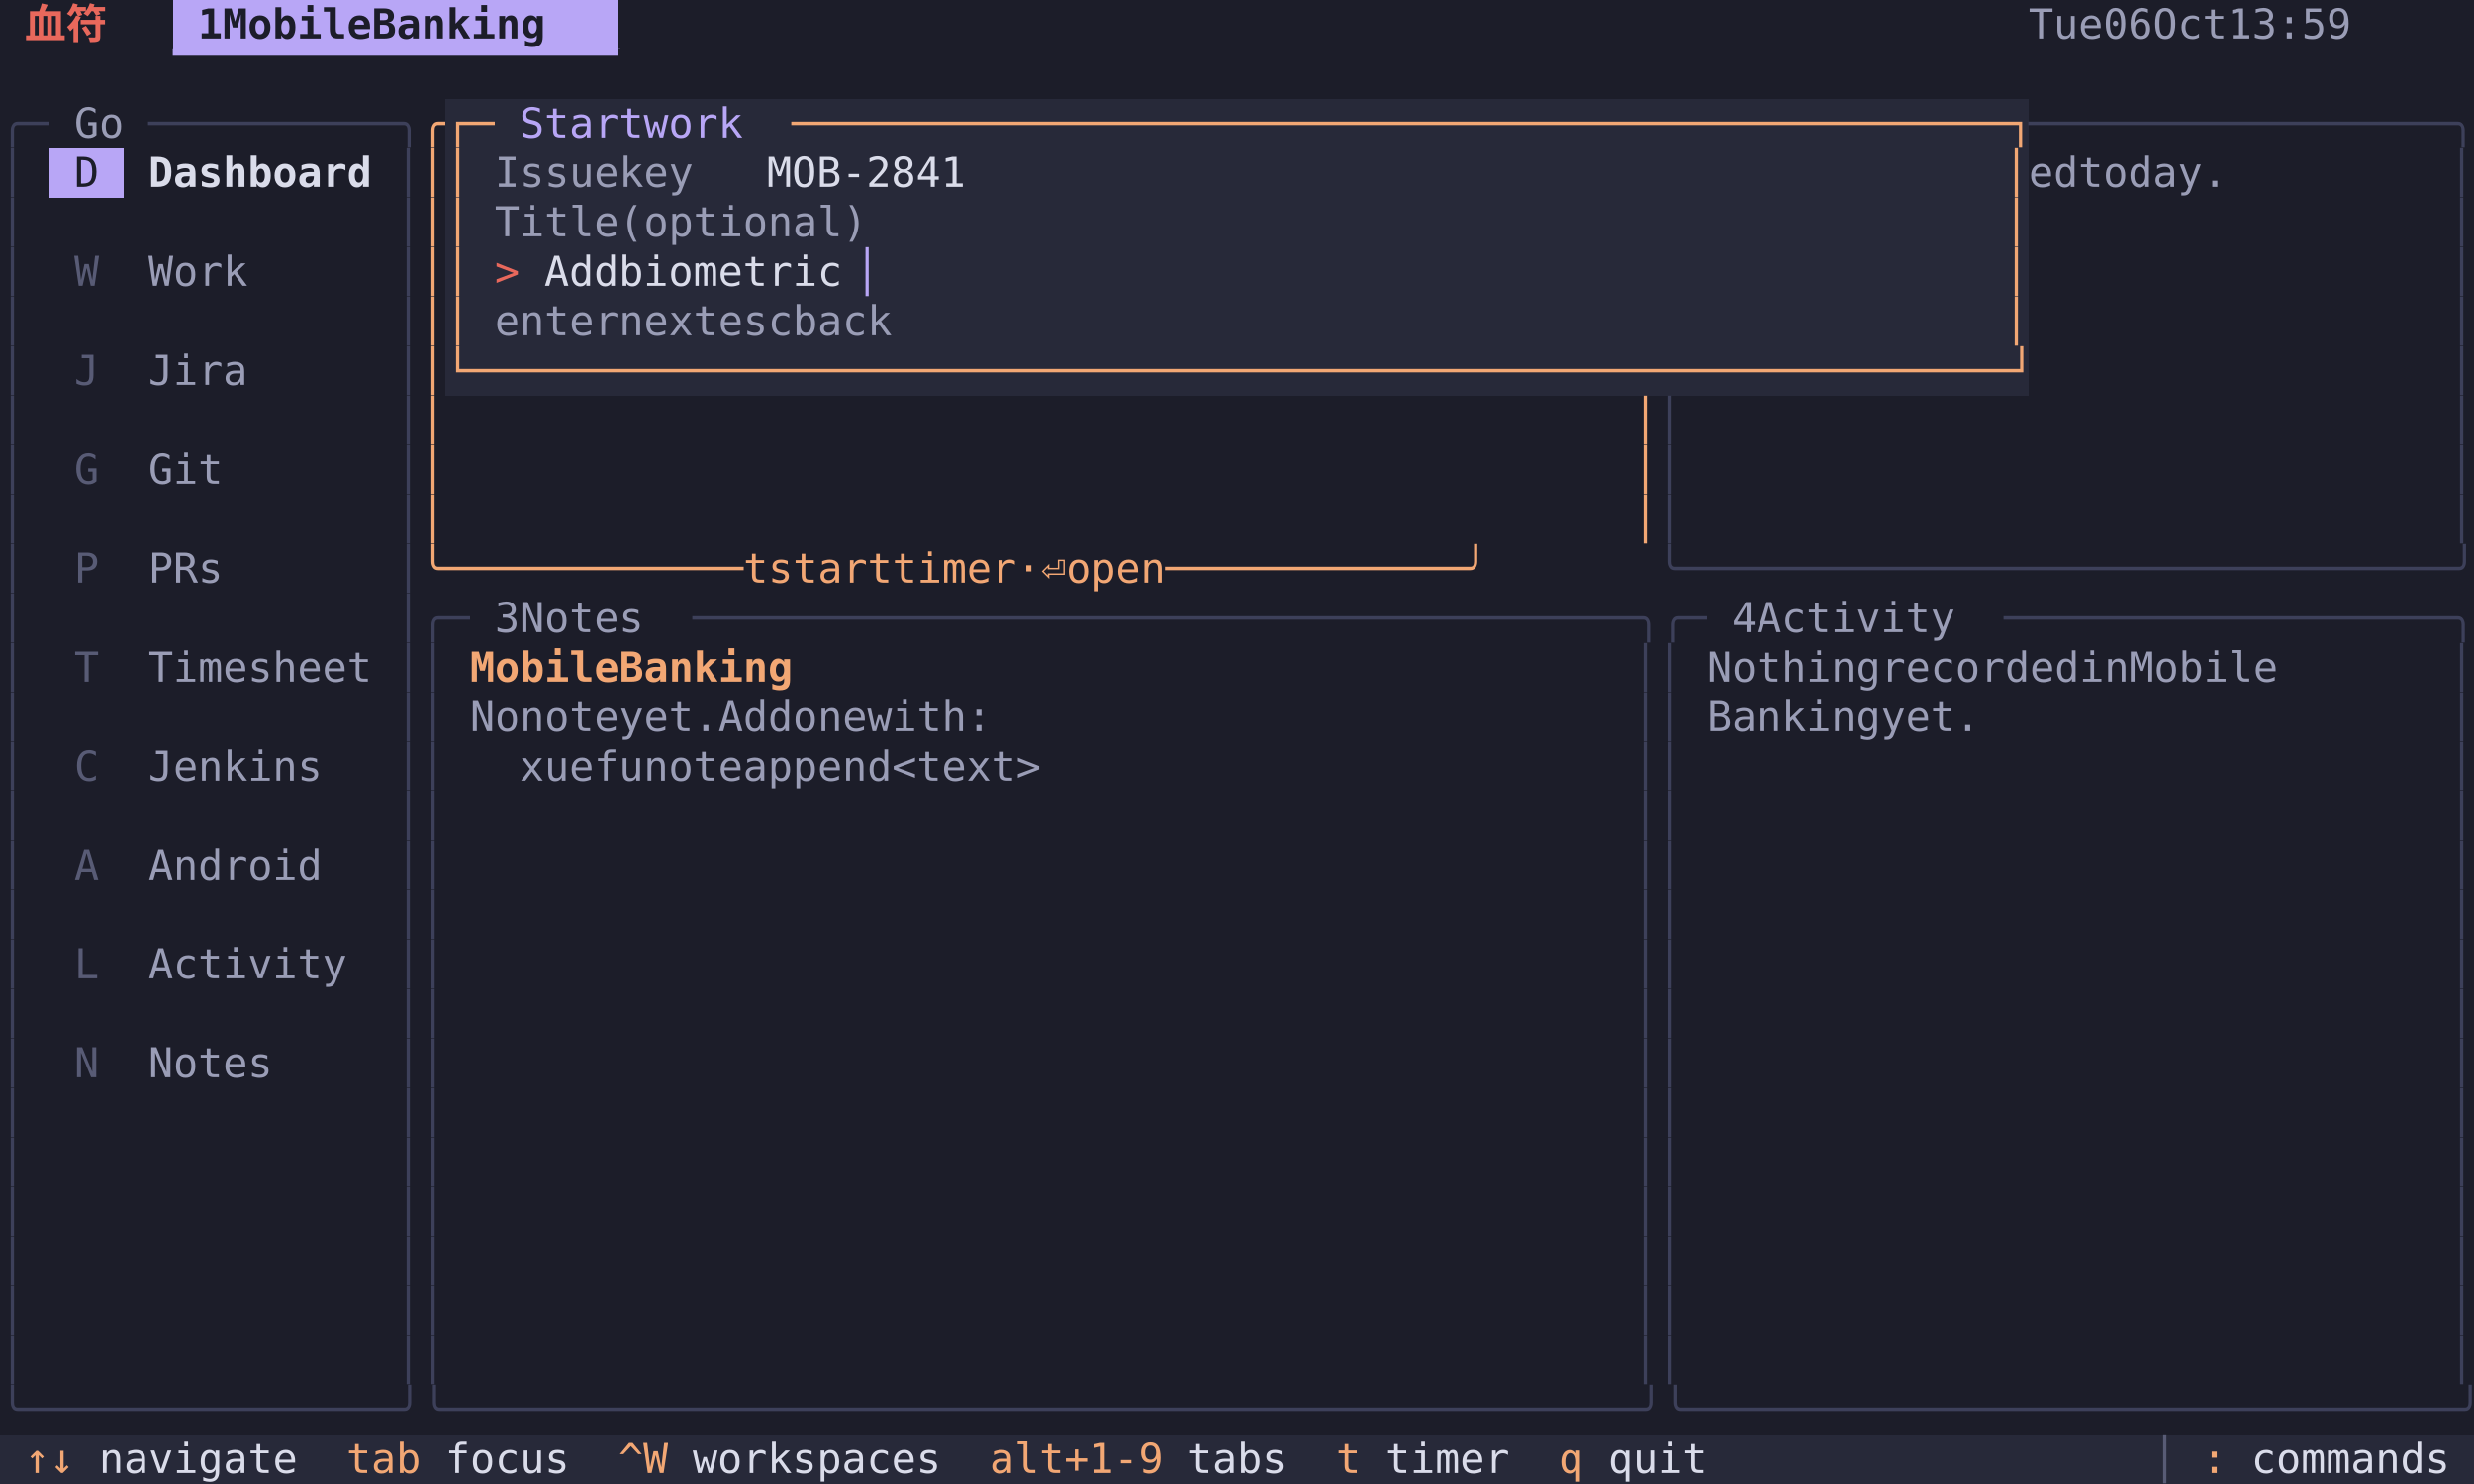
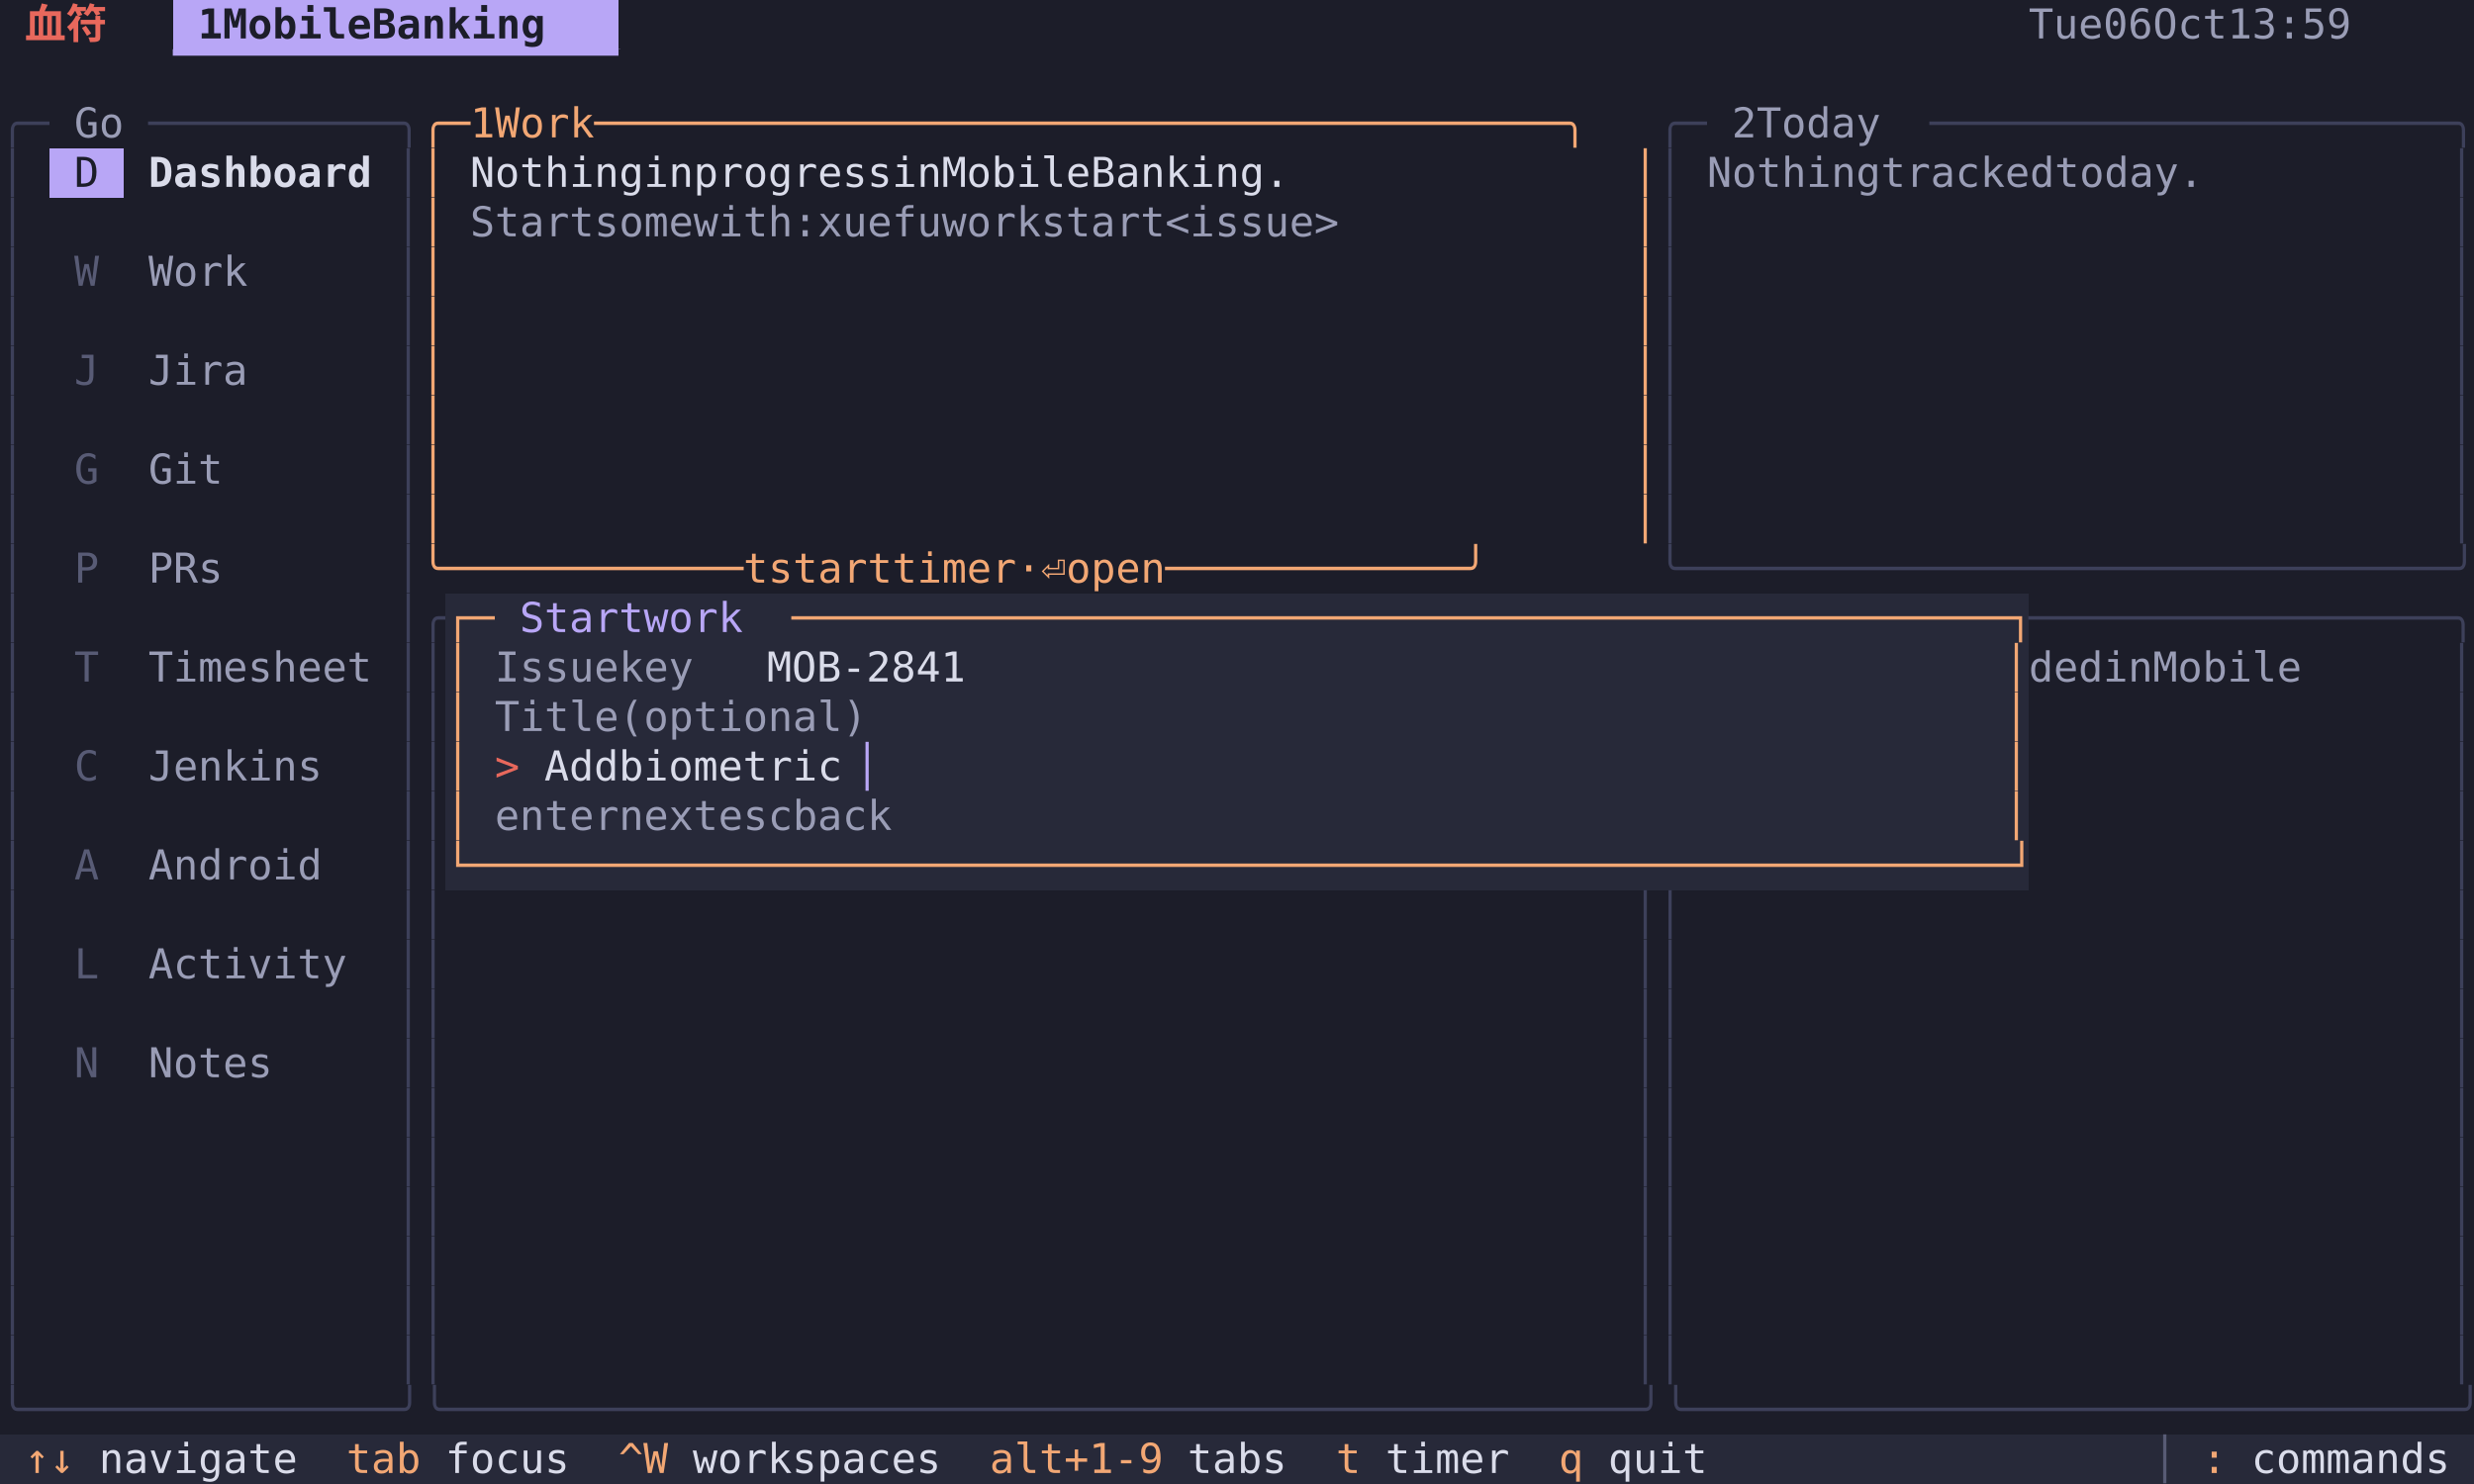
<svg xmlns="http://www.w3.org/2000/svg" width="900" height="540" viewBox="0 0 900 540" font-family="Menlo, 'DejaVu Sans Mono', 'Hiragino Sans GB', 'Noto Sans CJK SC', 'PingFang SC', monospace" font-size="15">
  <rect x="0" y="0" width="9" height="18" fill="#1c1d29" />
  <rect x="9" y="0" width="36" height="18" fill="#1c1d29" />
  <text x="9 27" y="14" fill="#e8685c" font-weight="bold">血符</text>
  <rect x="45" y="0" width="18" height="18" fill="#1c1d29" />
  <rect x="63" y="0" width="162" height="18" fill="#b8a6f6" />
  <text x="72 90 99 108 117 126 135 153 162 171 180 189 198 207" y="14" fill="#1c1d29" font-weight="bold">1MobileBanking</text>
  <rect x="225" y="0" width="513" height="18" fill="#1c1d29" />
  <rect x="738" y="0" width="153" height="18" fill="#1c1d29" />
  <text x="738 747 756 774 783 801 810 819 846 855 864 873 882" y="14" fill="#9a9db6">Tue06Oct13:59</text>
  <rect x="891" y="0" width="9" height="18" fill="#1c1d29" />
  <rect x="0" y="18" width="9" height="18" fill="#1c1d29" />
  <rect x="9" y="18" width="216" height="18" fill="#1c1d29" />
  <text x="63 72 81 90 99 108 117 126 135 144 153 162 171 180 189 198 207 216" y="32" fill="#b8a6f6">▔▔▔▔▔▔▔▔▔▔▔▔▔▔▔▔▔▔</text>
  <rect x="225" y="18" width="675" height="18" fill="#1c1d29" />
  <rect x="0" y="36" width="18" height="18" fill="#1c1d29" />
  <text x="0 9" y="50" fill="#3d405a">╭─</text>
  <rect x="18" y="36" width="36" height="18" fill="#1c1d29" />
  <text x="27 36" y="50" fill="#9a9db6">Go</text>
  <rect x="54" y="36" width="99" height="18" fill="#1c1d29" />
  <text x="54 63 72 81 90 99 108 117 126 135 144" y="50" fill="#3d405a">──────────╮</text>
-   <rect x="153" y="36" width="9" height="18" fill="#1c1d29" />
-   <text x="153" y="50" fill="#f2a774">╭</text>
-   <rect x="162" y="36" width="18" height="18" fill="#272939" />
-   <text x="162 171" y="50" fill="#f2a774">┌─</text>
-   <rect x="180" y="36" width="108" height="18" fill="#272939" />
-   <text x="189 198 207 216 225 243 252 261 270" y="50" fill="#b8a6f6">Startwork</text>
-   <rect x="288" y="36" width="450" height="18" fill="#272939" />
-   <text x="288 297 306 315 324 333 342 351 360 369 378 387 396 405 414 423 432 441 450 459 468 477 486 495 504 513 522 531 540 549 558 567 576 585 594 603 612 621 630 639 648 657 666 675 684 693 702 711 720 729" y="50" fill="#f2a774">─────────────────────────────────────────────────┐</text>
-   <rect x="738" y="36" width="162" height="18" fill="#1c1d29" />
-   <text x="738 747 756 765 774 783 792 801 810 819 828 837 846 855 864 873 882 891" y="50" fill="#3d405a">─────────────────╮</text>
+   <rect x="153" y="36" width="450" height="18" fill="#1c1d29" />
+   <text x="153 162 180 198 207 216 225 243 252 261 270 279 288 297 306 315 324 333 342 351 360 369 378 387 396 405 414 423 432 441 450 459 468 477 486 495 504 513 522 531 540 549 558 567 576 585 594" y="50" fill="#f2a774">╭─1Work───────────────────────────────────────╮</text>
+   <rect x="603" y="36" width="18" height="18" fill="#1c1d29" />
+   <text x="603 612" y="50" fill="#3d405a">╭─</text>
+   <rect x="621" y="36" width="81" height="18" fill="#1c1d29" />
+   <text x="630 648 657 666 675 684" y="50" fill="#9a9db6">2Today</text>
+   <rect x="702" y="36" width="198" height="18" fill="#1c1d29" />
+   <text x="702 711 720 729 738 747 756 765 774 783 792 801 810 819 828 837 846 855 864 873 882 891" y="50" fill="#3d405a">─────────────────────╮</text>
  <rect x="0" y="54" width="9" height="18" fill="#1c1d29" />
  <text x="0" y="68" fill="#3d405a">│</text>
  <rect x="9" y="54" width="9" height="18" fill="#1c1d29" />
  <rect x="18" y="54" width="27" height="18" fill="#b8a6f6" />
  <text x="27" y="68" fill="#1c1d29">D</text>
  <rect x="45" y="54" width="90" height="18" fill="#1c1d29" />
  <text x="54 63 72 81 90 99 108 117 126" y="68" fill="#dadcea" font-weight="bold">Dashboard</text>
  <rect x="135" y="54" width="9" height="18" fill="#1c1d29" />
  <rect x="144" y="54" width="9" height="18" fill="#1c1d29" />
  <text x="144" y="68" fill="#3d405a">│</text>
  <rect x="153" y="54" width="9" height="18" fill="#1c1d29" />
  <text x="153" y="68" fill="#f2a774">│</text>
-   <rect x="162" y="54" width="9" height="18" fill="#272939" />
-   <text x="162" y="68" fill="#f2a774">│</text>
-   <rect x="171" y="54" width="9" height="18" fill="#272939" />
-   <rect x="180" y="54" width="99" height="18" fill="#272939" />
-   <text x="180 189 198 207 216 234 243 252" y="68" fill="#9a9db6">Issuekey</text>
-   <rect x="279" y="54" width="72" height="18" fill="#272939" />
-   <text x="279 288 297 306 315 324 333 342" y="68" fill="#dadcea">MOB-2841</text>
-   <rect x="351" y="54" width="378" height="18" fill="#272939" />
-   <rect x="729" y="54" width="9" height="18" fill="#272939" />
-   <text x="729" y="68" fill="#f2a774">│</text>
-   <rect x="738" y="54" width="81" height="18" fill="#1c1d29" />
-   <text x="738 747 765 774 783 792 801 810" y="68" fill="#9a9db6">edtoday.</text>
+   <rect x="162" y="54" width="9" height="18" fill="#1c1d29" />
+   <rect x="171" y="54" width="342" height="18" fill="#1c1d29" />
+   <text x="171 180 189 198 207 216 225 243 252 270 279 288 297 306 315 324 333 351 360 378 387 396 405 414 423 441 450 459 468 477 486 495 504" y="68" fill="#dadcea">NothinginprogressinMobileBanking.</text>
+   <rect x="513" y="54" width="81" height="18" fill="#1c1d29" />
+   <rect x="594" y="54" width="9" height="18" fill="#1c1d29" />
+   <text x="594" y="68" fill="#f2a774">│</text>
+   <rect x="603" y="54" width="9" height="18" fill="#1c1d29" />
+   <text x="603" y="68" fill="#3d405a">│</text>
+   <rect x="612" y="54" width="9" height="18" fill="#1c1d29" />
+   <rect x="621" y="54" width="198" height="18" fill="#1c1d29" />
+   <text x="621 630 639 648 657 666 675 693 702 711 720 729 738 747 765 774 783 792 801 810" y="68" fill="#9a9db6">Nothingtrackedtoday.</text>
  <rect x="819" y="54" width="72" height="18" fill="#1c1d29" />
  <rect x="891" y="54" width="9" height="18" fill="#1c1d29" />
  <text x="891" y="68" fill="#3d405a">│</text>
  <rect x="0" y="72" width="9" height="18" fill="#1c1d29" />
  <text x="0" y="86" fill="#3d405a">│</text>
  <rect x="9" y="72" width="135" height="18" fill="#1c1d29" />
  <rect x="144" y="72" width="9" height="18" fill="#1c1d29" />
  <text x="144" y="86" fill="#3d405a">│</text>
  <rect x="153" y="72" width="9" height="18" fill="#1c1d29" />
  <text x="153" y="86" fill="#f2a774">│</text>
-   <rect x="162" y="72" width="9" height="18" fill="#272939" />
-   <text x="162" y="86" fill="#f2a774">│</text>
-   <rect x="171" y="72" width="9" height="18" fill="#272939" />
-   <rect x="180" y="72" width="144" height="18" fill="#272939" />
-   <text x="180 189 198 207 216 234 243 252 261 270 279 288 297 306 315" y="86" fill="#9a9db6">Title(optional)</text>
-   <rect x="324" y="72" width="405" height="18" fill="#272939" />
-   <rect x="729" y="72" width="9" height="18" fill="#272939" />
-   <text x="729" y="86" fill="#f2a774">│</text>
-   <rect x="738" y="72" width="153" height="18" fill="#1c1d29" />
+   <rect x="162" y="72" width="9" height="18" fill="#1c1d29" />
+   <rect x="171" y="72" width="369" height="18" fill="#1c1d29" />
+   <text x="171 180 189 198 207 225 234 243 252 270 279 288 297 306 324 333 342 351 360 378 387 396 405 423 432 441 450 459 477 486 495 504 513 522 531" y="86" fill="#9a9db6">Startsomewith:xuefuworkstart&lt;issue&gt;</text>
+   <rect x="540" y="72" width="54" height="18" fill="#1c1d29" />
+   <rect x="594" y="72" width="9" height="18" fill="#1c1d29" />
+   <text x="594" y="86" fill="#f2a774">│</text>
+   <rect x="603" y="72" width="9" height="18" fill="#1c1d29" />
+   <text x="603" y="86" fill="#3d405a">│</text>
+   <rect x="612" y="72" width="279" height="18" fill="#1c1d29" />
  <rect x="891" y="72" width="9" height="18" fill="#1c1d29" />
  <text x="891" y="86" fill="#3d405a">│</text>
  <rect x="0" y="90" width="9" height="18" fill="#1c1d29" />
  <text x="0" y="104" fill="#3d405a">│</text>
  <rect x="9" y="90" width="9" height="18" fill="#1c1d29" />
  <rect x="18" y="90" width="27" height="18" fill="#1c1d29" />
  <text x="27" y="104" fill="#585b75">W</text>
  <rect x="45" y="90" width="45" height="18" fill="#1c1d29" />
  <text x="54 63 72 81" y="104" fill="#9a9db6">Work</text>
  <rect x="90" y="90" width="54" height="18" fill="#1c1d29" />
  <rect x="144" y="90" width="9" height="18" fill="#1c1d29" />
  <text x="144" y="104" fill="#3d405a">│</text>
  <rect x="153" y="90" width="9" height="18" fill="#1c1d29" />
  <text x="153" y="104" fill="#f2a774">│</text>
-   <rect x="162" y="90" width="9" height="18" fill="#272939" />
-   <text x="162" y="104" fill="#f2a774">│</text>
-   <rect x="171" y="90" width="9" height="18" fill="#272939" />
-   <rect x="180" y="90" width="18" height="18" fill="#272939" />
-   <text x="180" y="104" fill="#e8685c">&gt;</text>
-   <rect x="198" y="90" width="117" height="18" fill="#272939" />
-   <text x="198 207 216 234 243 252 261 270 279 288 297 306" y="104" fill="#dadcea">Addbiometric</text>
-   <rect x="315" y="90" width="9" height="18" fill="#272939" />
-   <text x="315" y="104" fill="#b8a6f6">▏</text>
-   <rect x="324" y="90" width="405" height="18" fill="#272939" />
-   <rect x="729" y="90" width="9" height="18" fill="#272939" />
-   <text x="729" y="104" fill="#f2a774">│</text>
-   <rect x="738" y="90" width="153" height="18" fill="#1c1d29" />
+   <rect x="162" y="90" width="432" height="18" fill="#1c1d29" />
+   <rect x="594" y="90" width="9" height="18" fill="#1c1d29" />
+   <text x="594" y="104" fill="#f2a774">│</text>
+   <rect x="603" y="90" width="9" height="18" fill="#1c1d29" />
+   <text x="603" y="104" fill="#3d405a">│</text>
+   <rect x="612" y="90" width="279" height="18" fill="#1c1d29" />
  <rect x="891" y="90" width="9" height="18" fill="#1c1d29" />
  <text x="891" y="104" fill="#3d405a">│</text>
  <rect x="0" y="108" width="9" height="18" fill="#1c1d29" />
  <text x="0" y="122" fill="#3d405a">│</text>
  <rect x="9" y="108" width="135" height="18" fill="#1c1d29" />
  <rect x="144" y="108" width="9" height="18" fill="#1c1d29" />
  <text x="144" y="122" fill="#3d405a">│</text>
  <rect x="153" y="108" width="9" height="18" fill="#1c1d29" />
  <text x="153" y="122" fill="#f2a774">│</text>
-   <rect x="162" y="108" width="9" height="18" fill="#272939" />
-   <text x="162" y="122" fill="#f2a774">│</text>
-   <rect x="171" y="108" width="9" height="18" fill="#272939" />
-   <rect x="180" y="108" width="180" height="18" fill="#272939" />
-   <text x="180 189 198 207 216 234 243 252 261 288 297 306 324 333 342 351" y="122" fill="#9a9db6">enternextescback</text>
-   <rect x="360" y="108" width="369" height="18" fill="#272939" />
-   <rect x="729" y="108" width="9" height="18" fill="#272939" />
-   <text x="729" y="122" fill="#f2a774">│</text>
-   <rect x="738" y="108" width="153" height="18" fill="#1c1d29" />
+   <rect x="162" y="108" width="432" height="18" fill="#1c1d29" />
+   <rect x="594" y="108" width="9" height="18" fill="#1c1d29" />
+   <text x="594" y="122" fill="#f2a774">│</text>
+   <rect x="603" y="108" width="9" height="18" fill="#1c1d29" />
+   <text x="603" y="122" fill="#3d405a">│</text>
+   <rect x="612" y="108" width="279" height="18" fill="#1c1d29" />
  <rect x="891" y="108" width="9" height="18" fill="#1c1d29" />
  <text x="891" y="122" fill="#3d405a">│</text>
  <rect x="0" y="126" width="9" height="18" fill="#1c1d29" />
  <text x="0" y="140" fill="#3d405a">│</text>
  <rect x="9" y="126" width="9" height="18" fill="#1c1d29" />
  <rect x="18" y="126" width="27" height="18" fill="#1c1d29" />
  <text x="27" y="140" fill="#585b75">J</text>
  <rect x="45" y="126" width="45" height="18" fill="#1c1d29" />
  <text x="54 63 72 81" y="140" fill="#9a9db6">Jira</text>
  <rect x="90" y="126" width="54" height="18" fill="#1c1d29" />
  <rect x="144" y="126" width="9" height="18" fill="#1c1d29" />
  <text x="144" y="140" fill="#3d405a">│</text>
  <rect x="153" y="126" width="9" height="18" fill="#1c1d29" />
  <text x="153" y="140" fill="#f2a774">│</text>
-   <rect x="162" y="126" width="576" height="18" fill="#272939" />
-   <text x="162 171 180 189 198 207 216 225 234 243 252 261 270 279 288 297 306 315 324 333 342 351 360 369 378 387 396 405 414 423 432 441 450 459 468 477 486 495 504 513 522 531 540 549 558 567 576 585 594 603 612 621 630 639 648 657 666 675 684 693 702 711 720 729" y="140" fill="#f2a774">└──────────────────────────────────────────────────────────────┘</text>
-   <rect x="738" y="126" width="153" height="18" fill="#1c1d29" />
+   <rect x="162" y="126" width="432" height="18" fill="#1c1d29" />
+   <rect x="594" y="126" width="9" height="18" fill="#1c1d29" />
+   <text x="594" y="140" fill="#f2a774">│</text>
+   <rect x="603" y="126" width="9" height="18" fill="#1c1d29" />
+   <text x="603" y="140" fill="#3d405a">│</text>
+   <rect x="612" y="126" width="279" height="18" fill="#1c1d29" />
  <rect x="891" y="126" width="9" height="18" fill="#1c1d29" />
  <text x="891" y="140" fill="#3d405a">│</text>
  <rect x="0" y="144" width="9" height="18" fill="#1c1d29" />
  <text x="0" y="158" fill="#3d405a">│</text>
  <rect x="9" y="144" width="135" height="18" fill="#1c1d29" />
  <rect x="144" y="144" width="9" height="18" fill="#1c1d29" />
  <text x="144" y="158" fill="#3d405a">│</text>
  <rect x="153" y="144" width="9" height="18" fill="#1c1d29" />
  <text x="153" y="158" fill="#f2a774">│</text>
  <rect x="162" y="144" width="432" height="18" fill="#1c1d29" />
  <rect x="594" y="144" width="9" height="18" fill="#1c1d29" />
  <text x="594" y="158" fill="#f2a774">│</text>
  <rect x="603" y="144" width="9" height="18" fill="#1c1d29" />
  <text x="603" y="158" fill="#3d405a">│</text>
  <rect x="612" y="144" width="279" height="18" fill="#1c1d29" />
  <rect x="891" y="144" width="9" height="18" fill="#1c1d29" />
  <text x="891" y="158" fill="#3d405a">│</text>
  <rect x="0" y="162" width="9" height="18" fill="#1c1d29" />
  <text x="0" y="176" fill="#3d405a">│</text>
  <rect x="9" y="162" width="9" height="18" fill="#1c1d29" />
  <rect x="18" y="162" width="27" height="18" fill="#1c1d29" />
  <text x="27" y="176" fill="#585b75">G</text>
  <rect x="45" y="162" width="36" height="18" fill="#1c1d29" />
  <text x="54 63 72" y="176" fill="#9a9db6">Git</text>
  <rect x="81" y="162" width="63" height="18" fill="#1c1d29" />
  <rect x="144" y="162" width="9" height="18" fill="#1c1d29" />
  <text x="144" y="176" fill="#3d405a">│</text>
  <rect x="153" y="162" width="9" height="18" fill="#1c1d29" />
  <text x="153" y="176" fill="#f2a774">│</text>
  <rect x="162" y="162" width="432" height="18" fill="#1c1d29" />
  <rect x="594" y="162" width="9" height="18" fill="#1c1d29" />
  <text x="594" y="176" fill="#f2a774">│</text>
  <rect x="603" y="162" width="9" height="18" fill="#1c1d29" />
  <text x="603" y="176" fill="#3d405a">│</text>
  <rect x="612" y="162" width="279" height="18" fill="#1c1d29" />
  <rect x="891" y="162" width="9" height="18" fill="#1c1d29" />
  <text x="891" y="176" fill="#3d405a">│</text>
  <rect x="0" y="180" width="9" height="18" fill="#1c1d29" />
  <text x="0" y="194" fill="#3d405a">│</text>
  <rect x="9" y="180" width="135" height="18" fill="#1c1d29" />
  <rect x="144" y="180" width="9" height="18" fill="#1c1d29" />
  <text x="144" y="194" fill="#3d405a">│</text>
  <rect x="153" y="180" width="9" height="18" fill="#1c1d29" />
  <text x="153" y="194" fill="#f2a774">│</text>
  <rect x="162" y="180" width="432" height="18" fill="#1c1d29" />
  <rect x="594" y="180" width="9" height="18" fill="#1c1d29" />
  <text x="594" y="194" fill="#f2a774">│</text>
  <rect x="603" y="180" width="9" height="18" fill="#1c1d29" />
  <text x="603" y="194" fill="#3d405a">│</text>
  <rect x="612" y="180" width="279" height="18" fill="#1c1d29" />
  <rect x="891" y="180" width="9" height="18" fill="#1c1d29" />
  <text x="891" y="194" fill="#3d405a">│</text>
  <rect x="0" y="198" width="9" height="18" fill="#1c1d29" />
  <text x="0" y="212" fill="#3d405a">│</text>
  <rect x="9" y="198" width="9" height="18" fill="#1c1d29" />
  <rect x="18" y="198" width="27" height="18" fill="#1c1d29" />
  <text x="27" y="212" fill="#585b75">P</text>
  <rect x="45" y="198" width="36" height="18" fill="#1c1d29" />
  <text x="54 63 72" y="212" fill="#9a9db6">PRs</text>
  <rect x="81" y="198" width="63" height="18" fill="#1c1d29" />
  <rect x="144" y="198" width="9" height="18" fill="#1c1d29" />
  <text x="144" y="212" fill="#3d405a">│</text>
  <rect x="153" y="198" width="450" height="18" fill="#1c1d29" />
  <text x="153 162 171 180 189 198 207 216 225 234 243 252 261 279 297 306 315 324 333 351 360 369 378 387 405 423 441 450 459 468 486 495 504 513 522 531 540 549 558 567 576 585 594" y="212" fill="#f2a774">╰────────────tstarttimer·⏎open────────────╯</text>
  <rect x="603" y="198" width="297" height="18" fill="#1c1d29" />
  <text x="603 612 621 630 639 648 657 666 675 684 693 702 711 720 729 738 747 756 765 774 783 792 801 810 819 828 837 846 855 864 873 882 891" y="212" fill="#3d405a">╰───────────────────────────────╯</text>
  <rect x="0" y="216" width="9" height="18" fill="#1c1d29" />
  <text x="0" y="230" fill="#3d405a">│</text>
  <rect x="9" y="216" width="135" height="18" fill="#1c1d29" />
-   <rect x="144" y="216" width="27" height="18" fill="#1c1d29" />
-   <text x="144 153 162" y="230" fill="#3d405a">│╭─</text>
-   <rect x="171" y="216" width="81" height="18" fill="#1c1d29" />
-   <text x="180 198 207 216 225 234" y="230" fill="#9a9db6">3Notes</text>
-   <rect x="252" y="216" width="369" height="18" fill="#1c1d29" />
-   <text x="252 261 270 279 288 297 306 315 324 333 342 351 360 369 378 387 396 405 414 423 432 441 450 459 468 477 486 495 504 513 522 531 540 549 558 567 576 585 594 603 612" y="230" fill="#3d405a">──────────────────────────────────────╮╭─</text>
-   <rect x="621" y="216" width="108" height="18" fill="#1c1d29" />
-   <text x="630 648 657 666 675 684 693 702 711" y="230" fill="#9a9db6">4Activity</text>
-   <rect x="729" y="216" width="171" height="18" fill="#1c1d29" />
-   <text x="729 738 747 756 765 774 783 792 801 810 819 828 837 846 855 864 873 882 891" y="230" fill="#3d405a">──────────────────╮</text>
+   <rect x="144" y="216" width="18" height="18" fill="#1c1d29" />
+   <text x="144 153" y="230" fill="#3d405a">│╭</text>
+   <rect x="162" y="216" width="18" height="18" fill="#272939" />
+   <text x="162 171" y="230" fill="#f2a774">┌─</text>
+   <rect x="180" y="216" width="108" height="18" fill="#272939" />
+   <text x="189 198 207 216 225 243 252 261 270" y="230" fill="#b8a6f6">Startwork</text>
+   <rect x="288" y="216" width="450" height="18" fill="#272939" />
+   <text x="288 297 306 315 324 333 342 351 360 369 378 387 396 405 414 423 432 441 450 459 468 477 486 495 504 513 522 531 540 549 558 567 576 585 594 603 612 621 630 639 648 657 666 675 684 693 702 711 720 729" y="230" fill="#f2a774">─────────────────────────────────────────────────┐</text>
+   <rect x="738" y="216" width="162" height="18" fill="#1c1d29" />
+   <text x="738 747 756 765 774 783 792 801 810 819 828 837 846 855 864 873 882 891" y="230" fill="#3d405a">─────────────────╮</text>
  <rect x="0" y="234" width="9" height="18" fill="#1c1d29" />
  <text x="0" y="248" fill="#3d405a">│</text>
  <rect x="9" y="234" width="9" height="18" fill="#1c1d29" />
  <rect x="18" y="234" width="27" height="18" fill="#1c1d29" />
  <text x="27" y="248" fill="#585b75">T</text>
  <rect x="45" y="234" width="90" height="18" fill="#1c1d29" />
  <text x="54 63 72 81 90 99 108 117 126" y="248" fill="#9a9db6">Timesheet</text>
  <rect x="135" y="234" width="9" height="18" fill="#1c1d29" />
  <rect x="144" y="234" width="18" height="18" fill="#1c1d29" />
  <text x="144 153" y="248" fill="#3d405a">││</text>
-   <rect x="162" y="234" width="9" height="18" fill="#1c1d29" />
-   <rect x="171" y="234" width="126" height="18" fill="#1c1d29" />
-   <text x="171 180 189 198 207 216 234 243 252 261 270 279 288" y="248" fill="#f2a774" font-weight="bold">MobileBanking</text>
-   <rect x="297" y="234" width="297" height="18" fill="#1c1d29" />
-   <rect x="594" y="234" width="18" height="18" fill="#1c1d29" />
-   <text x="594 603" y="248" fill="#3d405a">││</text>
-   <rect x="612" y="234" width="9" height="18" fill="#1c1d29" />
-   <rect x="621" y="234" width="243" height="18" fill="#1c1d29" />
-   <text x="621 630 639 648 657 666 675 693 702 711 720 729 738 747 756 774 783 801 810 819 828 837 846" y="248" fill="#9a9db6">NothingrecordedinMobile</text>
+   <rect x="162" y="234" width="9" height="18" fill="#272939" />
+   <text x="162" y="248" fill="#f2a774">│</text>
+   <rect x="171" y="234" width="9" height="18" fill="#272939" />
+   <rect x="180" y="234" width="99" height="18" fill="#272939" />
+   <text x="180 189 198 207 216 234 243 252" y="248" fill="#9a9db6">Issuekey</text>
+   <rect x="279" y="234" width="72" height="18" fill="#272939" />
+   <text x="279 288 297 306 315 324 333 342" y="248" fill="#dadcea">MOB-2841</text>
+   <rect x="351" y="234" width="378" height="18" fill="#272939" />
+   <rect x="729" y="234" width="9" height="18" fill="#272939" />
+   <text x="729" y="248" fill="#f2a774">│</text>
+   <rect x="738" y="234" width="126" height="18" fill="#1c1d29" />
+   <text x="738 747 756 774 783 801 810 819 828 837 846" y="248" fill="#9a9db6">dedinMobile</text>
  <rect x="864" y="234" width="27" height="18" fill="#1c1d29" />
  <rect x="891" y="234" width="9" height="18" fill="#1c1d29" />
  <text x="891" y="248" fill="#3d405a">│</text>
  <rect x="0" y="252" width="9" height="18" fill="#1c1d29" />
  <text x="0" y="266" fill="#3d405a">│</text>
  <rect x="9" y="252" width="135" height="18" fill="#1c1d29" />
  <rect x="144" y="252" width="18" height="18" fill="#1c1d29" />
  <text x="144 153" y="266" fill="#3d405a">││</text>
-   <rect x="162" y="252" width="9" height="18" fill="#1c1d29" />
-   <rect x="171" y="252" width="234" height="18" fill="#1c1d29" />
-   <text x="171 180 198 207 216 225 243 252 261 270 288 297 306 324 333 342 360 369 378 387 396" y="266" fill="#9a9db6">Nonoteyet.Addonewith:</text>
-   <rect x="405" y="252" width="189" height="18" fill="#1c1d29" />
-   <rect x="594" y="252" width="18" height="18" fill="#1c1d29" />
-   <text x="594 603" y="266" fill="#3d405a">││</text>
-   <rect x="612" y="252" width="9" height="18" fill="#1c1d29" />
-   <rect x="621" y="252" width="108" height="18" fill="#1c1d29" />
-   <text x="621 630 639 648 657 666 675 693 702 711 720" y="266" fill="#9a9db6">Bankingyet.</text>
-   <rect x="729" y="252" width="162" height="18" fill="#1c1d29" />
+   <rect x="162" y="252" width="9" height="18" fill="#272939" />
+   <text x="162" y="266" fill="#f2a774">│</text>
+   <rect x="171" y="252" width="9" height="18" fill="#272939" />
+   <rect x="180" y="252" width="144" height="18" fill="#272939" />
+   <text x="180 189 198 207 216 234 243 252 261 270 279 288 297 306 315" y="266" fill="#9a9db6">Title(optional)</text>
+   <rect x="324" y="252" width="405" height="18" fill="#272939" />
+   <rect x="729" y="252" width="9" height="18" fill="#272939" />
+   <text x="729" y="266" fill="#f2a774">│</text>
+   <rect x="738" y="252" width="153" height="18" fill="#1c1d29" />
  <rect x="891" y="252" width="9" height="18" fill="#1c1d29" />
  <text x="891" y="266" fill="#3d405a">│</text>
  <rect x="0" y="270" width="9" height="18" fill="#1c1d29" />
  <text x="0" y="284" fill="#3d405a">│</text>
  <rect x="9" y="270" width="9" height="18" fill="#1c1d29" />
  <rect x="18" y="270" width="27" height="18" fill="#1c1d29" />
  <text x="27" y="284" fill="#585b75">C</text>
  <rect x="45" y="270" width="72" height="18" fill="#1c1d29" />
  <text x="54 63 72 81 90 99 108" y="284" fill="#9a9db6">Jenkins</text>
  <rect x="117" y="270" width="27" height="18" fill="#1c1d29" />
  <rect x="144" y="270" width="18" height="18" fill="#1c1d29" />
  <text x="144 153" y="284" fill="#3d405a">││</text>
-   <rect x="162" y="270" width="9" height="18" fill="#1c1d29" />
-   <rect x="171" y="270" width="234" height="18" fill="#1c1d29" />
-   <text x="189 198 207 216 225 243 252 261 270 288 297 306 315 324 333 351 360 369 378 387 396" y="284" fill="#9a9db6">xuefunoteappend&lt;text&gt;</text>
-   <rect x="405" y="270" width="189" height="18" fill="#1c1d29" />
-   <rect x="594" y="270" width="18" height="18" fill="#1c1d29" />
-   <text x="594 603" y="284" fill="#3d405a">││</text>
-   <rect x="612" y="270" width="279" height="18" fill="#1c1d29" />
+   <rect x="162" y="270" width="9" height="18" fill="#272939" />
+   <text x="162" y="284" fill="#f2a774">│</text>
+   <rect x="171" y="270" width="9" height="18" fill="#272939" />
+   <rect x="180" y="270" width="18" height="18" fill="#272939" />
+   <text x="180" y="284" fill="#e8685c">&gt;</text>
+   <rect x="198" y="270" width="117" height="18" fill="#272939" />
+   <text x="198 207 216 234 243 252 261 270 279 288 297 306" y="284" fill="#dadcea">Addbiometric</text>
+   <rect x="315" y="270" width="9" height="18" fill="#272939" />
+   <text x="315" y="284" fill="#b8a6f6">▏</text>
+   <rect x="324" y="270" width="405" height="18" fill="#272939" />
+   <rect x="729" y="270" width="9" height="18" fill="#272939" />
+   <text x="729" y="284" fill="#f2a774">│</text>
+   <rect x="738" y="270" width="153" height="18" fill="#1c1d29" />
  <rect x="891" y="270" width="9" height="18" fill="#1c1d29" />
  <text x="891" y="284" fill="#3d405a">│</text>
  <rect x="0" y="288" width="9" height="18" fill="#1c1d29" />
  <text x="0" y="302" fill="#3d405a">│</text>
  <rect x="9" y="288" width="135" height="18" fill="#1c1d29" />
  <rect x="144" y="288" width="18" height="18" fill="#1c1d29" />
  <text x="144 153" y="302" fill="#3d405a">││</text>
-   <rect x="162" y="288" width="432" height="18" fill="#1c1d29" />
-   <rect x="594" y="288" width="18" height="18" fill="#1c1d29" />
-   <text x="594 603" y="302" fill="#3d405a">││</text>
-   <rect x="612" y="288" width="279" height="18" fill="#1c1d29" />
+   <rect x="162" y="288" width="9" height="18" fill="#272939" />
+   <text x="162" y="302" fill="#f2a774">│</text>
+   <rect x="171" y="288" width="9" height="18" fill="#272939" />
+   <rect x="180" y="288" width="180" height="18" fill="#272939" />
+   <text x="180 189 198 207 216 234 243 252 261 288 297 306 324 333 342 351" y="302" fill="#9a9db6">enternextescback</text>
+   <rect x="360" y="288" width="369" height="18" fill="#272939" />
+   <rect x="729" y="288" width="9" height="18" fill="#272939" />
+   <text x="729" y="302" fill="#f2a774">│</text>
+   <rect x="738" y="288" width="153" height="18" fill="#1c1d29" />
  <rect x="891" y="288" width="9" height="18" fill="#1c1d29" />
  <text x="891" y="302" fill="#3d405a">│</text>
  <rect x="0" y="306" width="9" height="18" fill="#1c1d29" />
  <text x="0" y="320" fill="#3d405a">│</text>
  <rect x="9" y="306" width="9" height="18" fill="#1c1d29" />
  <rect x="18" y="306" width="27" height="18" fill="#1c1d29" />
  <text x="27" y="320" fill="#585b75">A</text>
  <rect x="45" y="306" width="72" height="18" fill="#1c1d29" />
  <text x="54 63 72 81 90 99 108" y="320" fill="#9a9db6">Android</text>
  <rect x="117" y="306" width="27" height="18" fill="#1c1d29" />
  <rect x="144" y="306" width="18" height="18" fill="#1c1d29" />
  <text x="144 153" y="320" fill="#3d405a">││</text>
-   <rect x="162" y="306" width="432" height="18" fill="#1c1d29" />
-   <rect x="594" y="306" width="18" height="18" fill="#1c1d29" />
-   <text x="594 603" y="320" fill="#3d405a">││</text>
-   <rect x="612" y="306" width="279" height="18" fill="#1c1d29" />
+   <rect x="162" y="306" width="576" height="18" fill="#272939" />
+   <text x="162 171 180 189 198 207 216 225 234 243 252 261 270 279 288 297 306 315 324 333 342 351 360 369 378 387 396 405 414 423 432 441 450 459 468 477 486 495 504 513 522 531 540 549 558 567 576 585 594 603 612 621 630 639 648 657 666 675 684 693 702 711 720 729" y="320" fill="#f2a774">└──────────────────────────────────────────────────────────────┘</text>
+   <rect x="738" y="306" width="153" height="18" fill="#1c1d29" />
  <rect x="891" y="306" width="9" height="18" fill="#1c1d29" />
  <text x="891" y="320" fill="#3d405a">│</text>
  <rect x="0" y="324" width="9" height="18" fill="#1c1d29" />
  <text x="0" y="338" fill="#3d405a">│</text>
  <rect x="9" y="324" width="135" height="18" fill="#1c1d29" />
  <rect x="144" y="324" width="18" height="18" fill="#1c1d29" />
  <text x="144 153" y="338" fill="#3d405a">││</text>
  <rect x="162" y="324" width="432" height="18" fill="#1c1d29" />
  <rect x="594" y="324" width="18" height="18" fill="#1c1d29" />
  <text x="594 603" y="338" fill="#3d405a">││</text>
  <rect x="612" y="324" width="279" height="18" fill="#1c1d29" />
  <rect x="891" y="324" width="9" height="18" fill="#1c1d29" />
  <text x="891" y="338" fill="#3d405a">│</text>
  <rect x="0" y="342" width="9" height="18" fill="#1c1d29" />
  <text x="0" y="356" fill="#3d405a">│</text>
  <rect x="9" y="342" width="9" height="18" fill="#1c1d29" />
  <rect x="18" y="342" width="27" height="18" fill="#1c1d29" />
  <text x="27" y="356" fill="#585b75">L</text>
  <rect x="45" y="342" width="81" height="18" fill="#1c1d29" />
  <text x="54 63 72 81 90 99 108 117" y="356" fill="#9a9db6">Activity</text>
  <rect x="126" y="342" width="18" height="18" fill="#1c1d29" />
  <rect x="144" y="342" width="18" height="18" fill="#1c1d29" />
  <text x="144 153" y="356" fill="#3d405a">││</text>
  <rect x="162" y="342" width="432" height="18" fill="#1c1d29" />
  <rect x="594" y="342" width="18" height="18" fill="#1c1d29" />
  <text x="594 603" y="356" fill="#3d405a">││</text>
  <rect x="612" y="342" width="279" height="18" fill="#1c1d29" />
  <rect x="891" y="342" width="9" height="18" fill="#1c1d29" />
  <text x="891" y="356" fill="#3d405a">│</text>
  <rect x="0" y="360" width="9" height="18" fill="#1c1d29" />
  <text x="0" y="374" fill="#3d405a">│</text>
  <rect x="9" y="360" width="135" height="18" fill="#1c1d29" />
  <rect x="144" y="360" width="18" height="18" fill="#1c1d29" />
  <text x="144 153" y="374" fill="#3d405a">││</text>
  <rect x="162" y="360" width="432" height="18" fill="#1c1d29" />
  <rect x="594" y="360" width="18" height="18" fill="#1c1d29" />
  <text x="594 603" y="374" fill="#3d405a">││</text>
  <rect x="612" y="360" width="279" height="18" fill="#1c1d29" />
  <rect x="891" y="360" width="9" height="18" fill="#1c1d29" />
  <text x="891" y="374" fill="#3d405a">│</text>
  <rect x="0" y="378" width="9" height="18" fill="#1c1d29" />
  <text x="0" y="392" fill="#3d405a">│</text>
  <rect x="9" y="378" width="9" height="18" fill="#1c1d29" />
  <rect x="18" y="378" width="27" height="18" fill="#1c1d29" />
  <text x="27" y="392" fill="#585b75">N</text>
  <rect x="45" y="378" width="54" height="18" fill="#1c1d29" />
  <text x="54 63 72 81 90" y="392" fill="#9a9db6">Notes</text>
  <rect x="99" y="378" width="45" height="18" fill="#1c1d29" />
  <rect x="144" y="378" width="18" height="18" fill="#1c1d29" />
  <text x="144 153" y="392" fill="#3d405a">││</text>
  <rect x="162" y="378" width="432" height="18" fill="#1c1d29" />
  <rect x="594" y="378" width="18" height="18" fill="#1c1d29" />
  <text x="594 603" y="392" fill="#3d405a">││</text>
  <rect x="612" y="378" width="279" height="18" fill="#1c1d29" />
  <rect x="891" y="378" width="9" height="18" fill="#1c1d29" />
  <text x="891" y="392" fill="#3d405a">│</text>
  <rect x="0" y="396" width="9" height="18" fill="#1c1d29" />
  <text x="0" y="410" fill="#3d405a">│</text>
  <rect x="9" y="396" width="135" height="18" fill="#1c1d29" />
  <rect x="144" y="396" width="18" height="18" fill="#1c1d29" />
  <text x="144 153" y="410" fill="#3d405a">││</text>
  <rect x="162" y="396" width="432" height="18" fill="#1c1d29" />
  <rect x="594" y="396" width="18" height="18" fill="#1c1d29" />
  <text x="594 603" y="410" fill="#3d405a">││</text>
  <rect x="612" y="396" width="279" height="18" fill="#1c1d29" />
  <rect x="891" y="396" width="9" height="18" fill="#1c1d29" />
  <text x="891" y="410" fill="#3d405a">│</text>
  <rect x="0" y="414" width="9" height="18" fill="#1c1d29" />
  <text x="0" y="428" fill="#3d405a">│</text>
  <rect x="9" y="414" width="135" height="18" fill="#1c1d29" />
  <rect x="144" y="414" width="18" height="18" fill="#1c1d29" />
  <text x="144 153" y="428" fill="#3d405a">││</text>
  <rect x="162" y="414" width="432" height="18" fill="#1c1d29" />
  <rect x="594" y="414" width="18" height="18" fill="#1c1d29" />
  <text x="594 603" y="428" fill="#3d405a">││</text>
  <rect x="612" y="414" width="279" height="18" fill="#1c1d29" />
  <rect x="891" y="414" width="9" height="18" fill="#1c1d29" />
  <text x="891" y="428" fill="#3d405a">│</text>
  <rect x="0" y="432" width="9" height="18" fill="#1c1d29" />
  <text x="0" y="446" fill="#3d405a">│</text>
  <rect x="9" y="432" width="135" height="18" fill="#1c1d29" />
  <rect x="144" y="432" width="18" height="18" fill="#1c1d29" />
  <text x="144 153" y="446" fill="#3d405a">││</text>
  <rect x="162" y="432" width="432" height="18" fill="#1c1d29" />
  <rect x="594" y="432" width="18" height="18" fill="#1c1d29" />
  <text x="594 603" y="446" fill="#3d405a">││</text>
  <rect x="612" y="432" width="279" height="18" fill="#1c1d29" />
  <rect x="891" y="432" width="9" height="18" fill="#1c1d29" />
  <text x="891" y="446" fill="#3d405a">│</text>
  <rect x="0" y="450" width="9" height="18" fill="#1c1d29" />
  <text x="0" y="464" fill="#3d405a">│</text>
  <rect x="9" y="450" width="135" height="18" fill="#1c1d29" />
  <rect x="144" y="450" width="18" height="18" fill="#1c1d29" />
  <text x="144 153" y="464" fill="#3d405a">││</text>
  <rect x="162" y="450" width="432" height="18" fill="#1c1d29" />
  <rect x="594" y="450" width="18" height="18" fill="#1c1d29" />
  <text x="594 603" y="464" fill="#3d405a">││</text>
  <rect x="612" y="450" width="279" height="18" fill="#1c1d29" />
  <rect x="891" y="450" width="9" height="18" fill="#1c1d29" />
  <text x="891" y="464" fill="#3d405a">│</text>
  <rect x="0" y="468" width="9" height="18" fill="#1c1d29" />
  <text x="0" y="482" fill="#3d405a">│</text>
  <rect x="9" y="468" width="135" height="18" fill="#1c1d29" />
  <rect x="144" y="468" width="18" height="18" fill="#1c1d29" />
  <text x="144 153" y="482" fill="#3d405a">││</text>
  <rect x="162" y="468" width="432" height="18" fill="#1c1d29" />
  <rect x="594" y="468" width="18" height="18" fill="#1c1d29" />
  <text x="594 603" y="482" fill="#3d405a">││</text>
  <rect x="612" y="468" width="279" height="18" fill="#1c1d29" />
  <rect x="891" y="468" width="9" height="18" fill="#1c1d29" />
  <text x="891" y="482" fill="#3d405a">│</text>
  <rect x="0" y="486" width="9" height="18" fill="#1c1d29" />
  <text x="0" y="500" fill="#3d405a">│</text>
  <rect x="9" y="486" width="135" height="18" fill="#1c1d29" />
  <rect x="144" y="486" width="18" height="18" fill="#1c1d29" />
  <text x="144 153" y="500" fill="#3d405a">││</text>
  <rect x="162" y="486" width="432" height="18" fill="#1c1d29" />
  <rect x="594" y="486" width="18" height="18" fill="#1c1d29" />
  <text x="594 603" y="500" fill="#3d405a">││</text>
  <rect x="612" y="486" width="279" height="18" fill="#1c1d29" />
  <rect x="891" y="486" width="9" height="18" fill="#1c1d29" />
  <text x="891" y="500" fill="#3d405a">│</text>
  <rect x="0" y="504" width="900" height="18" fill="#1c1d29" />
  <text x="0 9 18 27 36 45 54 63 72 81 90 99 108 117 126 135 144 153 162 171 180 189 198 207 216 225 234 243 252 261 270 279 288 297 306 315 324 333 342 351 360 369 378 387 396 405 414 423 432 441 450 459 468 477 486 495 504 513 522 531 540 549 558 567 576 585 594 603 612 621 630 639 648 657 666 675 684 693 702 711 720 729 738 747 756 765 774 783 792 801 810 819 828 837 846 855 864 873 882 891" y="518" fill="#3d405a">╰───────────────╯╰────────────────────────────────────────────────╯╰───────────────────────────────╯</text>
  <rect x="0" y="522" width="27" height="18" fill="#272939" />
  <text x="9 18" y="536" fill="#f2a774">↑↓</text>
  <rect x="27" y="522" width="90" height="18" fill="#272939" />
  <text x="36 45 54 63 72 81 90 99" y="536" fill="#dadcea">navigate</text>
  <rect x="117" y="522" width="36" height="18" fill="#272939" />
  <text x="126 135 144" y="536" fill="#f2a774">tab</text>
  <rect x="153" y="522" width="63" height="18" fill="#272939" />
  <text x="162 171 180 189 198" y="536" fill="#dadcea">focus</text>
  <rect x="216" y="522" width="27" height="18" fill="#272939" />
  <text x="225 234" y="536" fill="#f2a774">^W</text>
  <rect x="243" y="522" width="108" height="18" fill="#272939" />
  <text x="252 261 270 279 288 297 306 315 324 333" y="536" fill="#dadcea">workspaces</text>
  <rect x="351" y="522" width="72" height="18" fill="#272939" />
  <text x="360 369 378 387 396 405 414" y="536" fill="#f2a774">alt+1-9</text>
  <rect x="423" y="522" width="54" height="18" fill="#272939" />
  <text x="432 441 450 459" y="536" fill="#dadcea">tabs</text>
  <rect x="477" y="522" width="18" height="18" fill="#272939" />
  <text x="486" y="536" fill="#f2a774">t</text>
  <rect x="495" y="522" width="63" height="18" fill="#272939" />
  <text x="504 513 522 531 540" y="536" fill="#dadcea">timer</text>
  <rect x="558" y="522" width="18" height="18" fill="#272939" />
  <text x="567" y="536" fill="#f2a774">q</text>
  <rect x="576" y="522" width="54" height="18" fill="#272939" />
  <text x="585 594 603 612" y="536" fill="#dadcea">quit</text>
  <rect x="630" y="522" width="153" height="18" fill="#272939" />
  <rect x="783" y="522" width="18" height="18" fill="#272939" />
  <text x="783" y="536" fill="#585b75">│</text>
  <rect x="801" y="522" width="9" height="18" fill="#272939" />
  <text x="801" y="536" fill="#f2a774">:</text>
  <rect x="810" y="522" width="90" height="18" fill="#272939" />
  <text x="819 828 837 846 855 864 873 882" y="536" fill="#dadcea">commands</text>
</svg>
